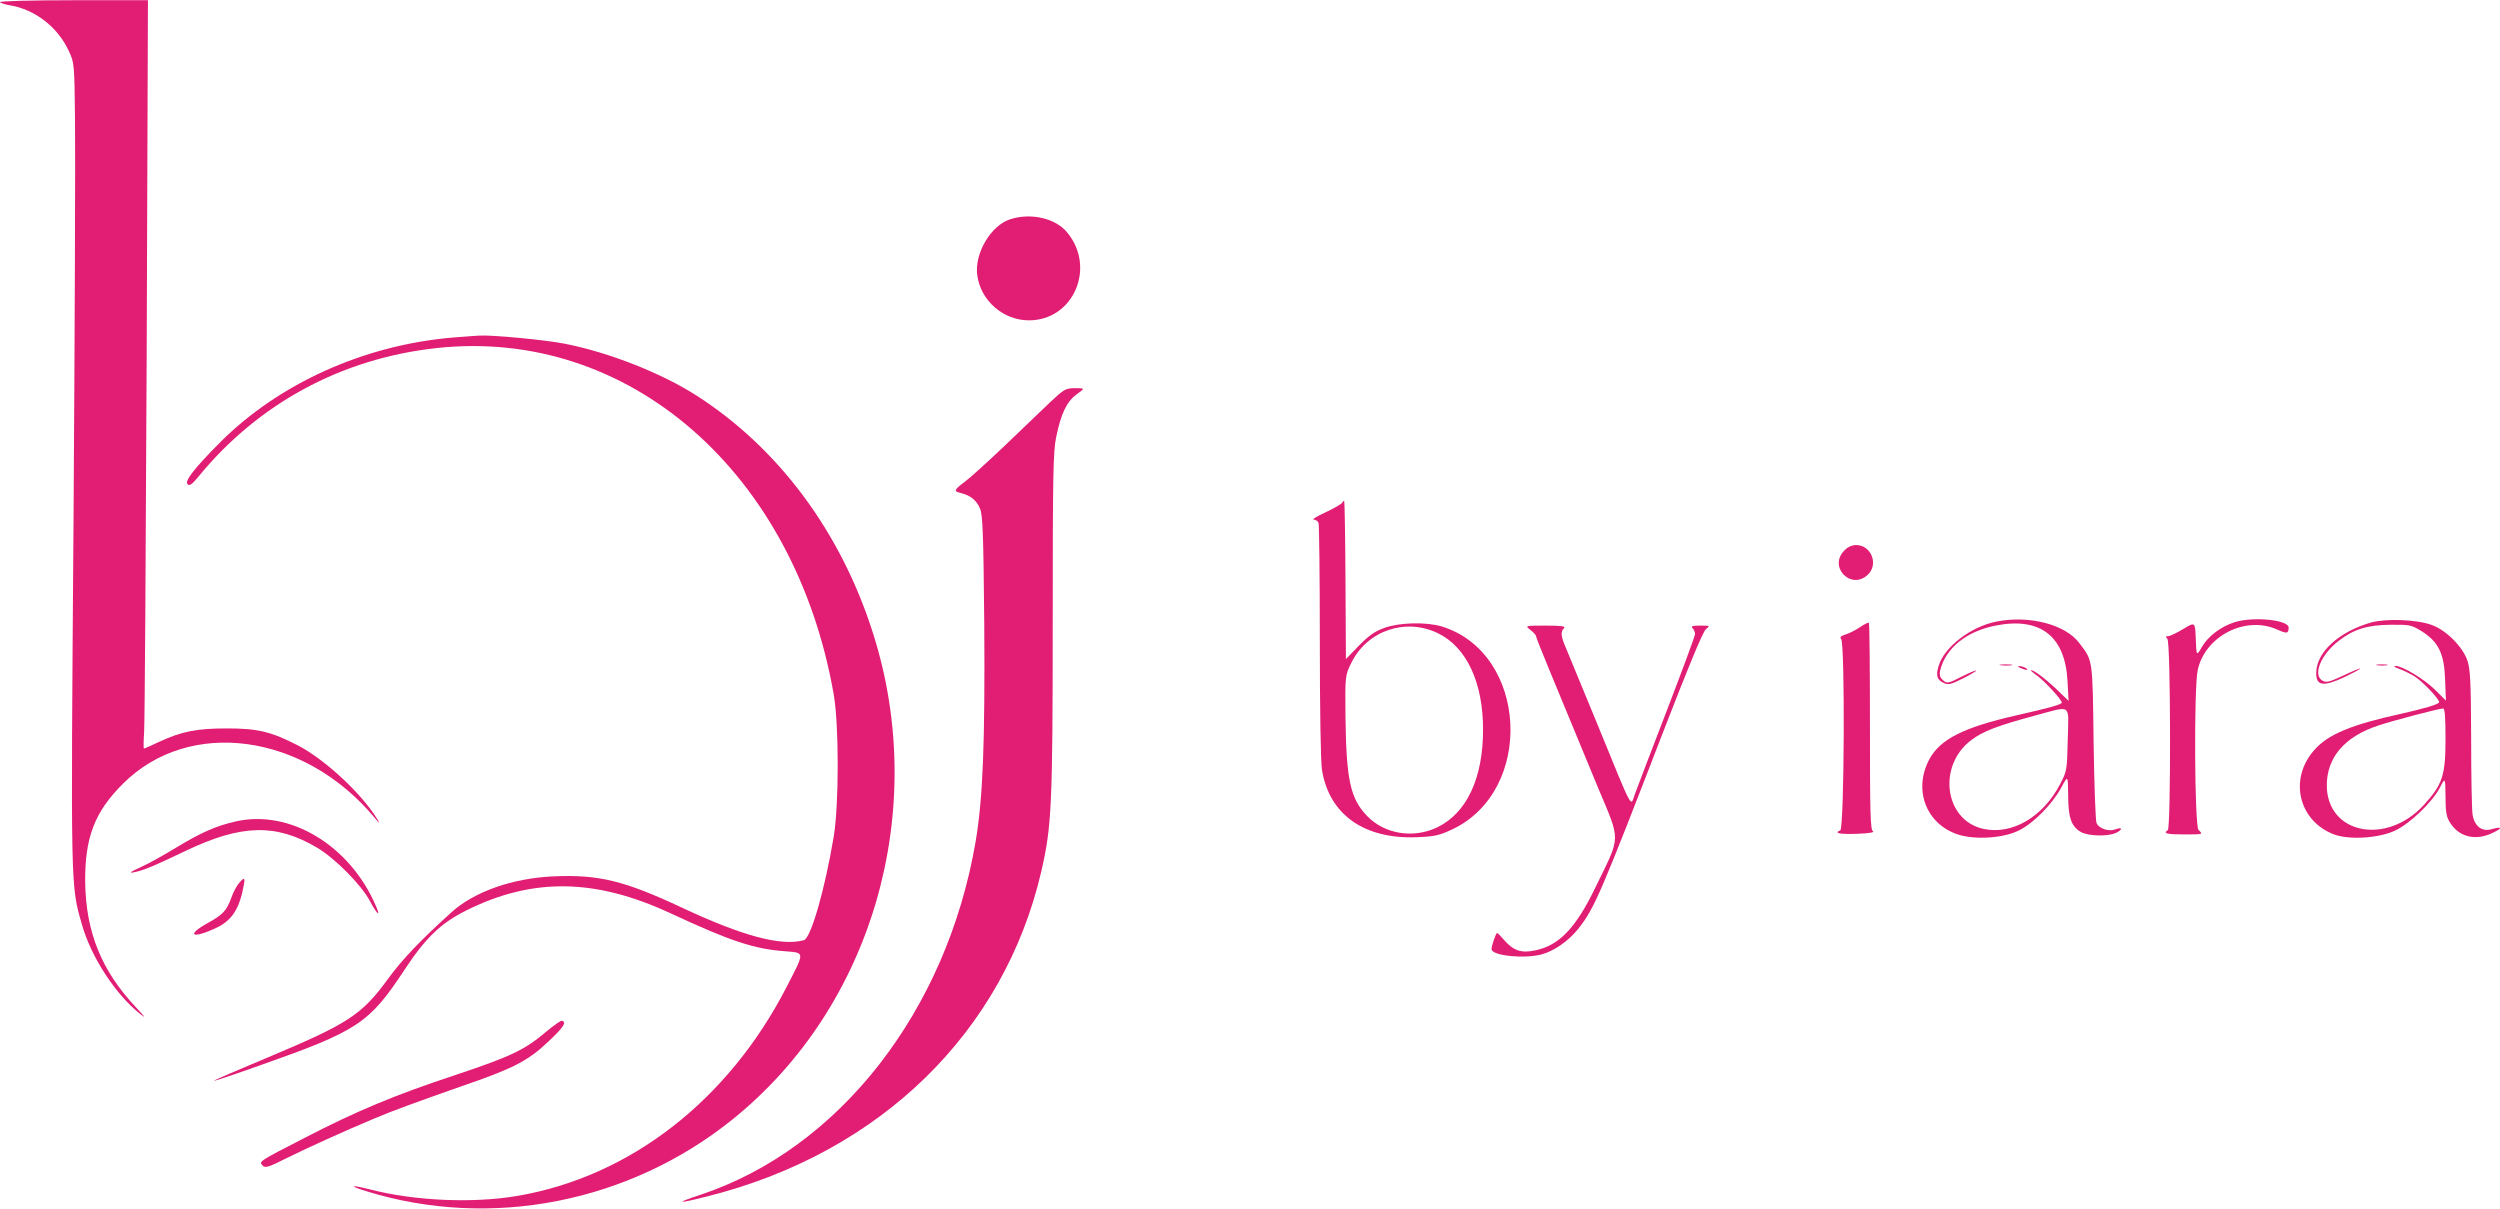
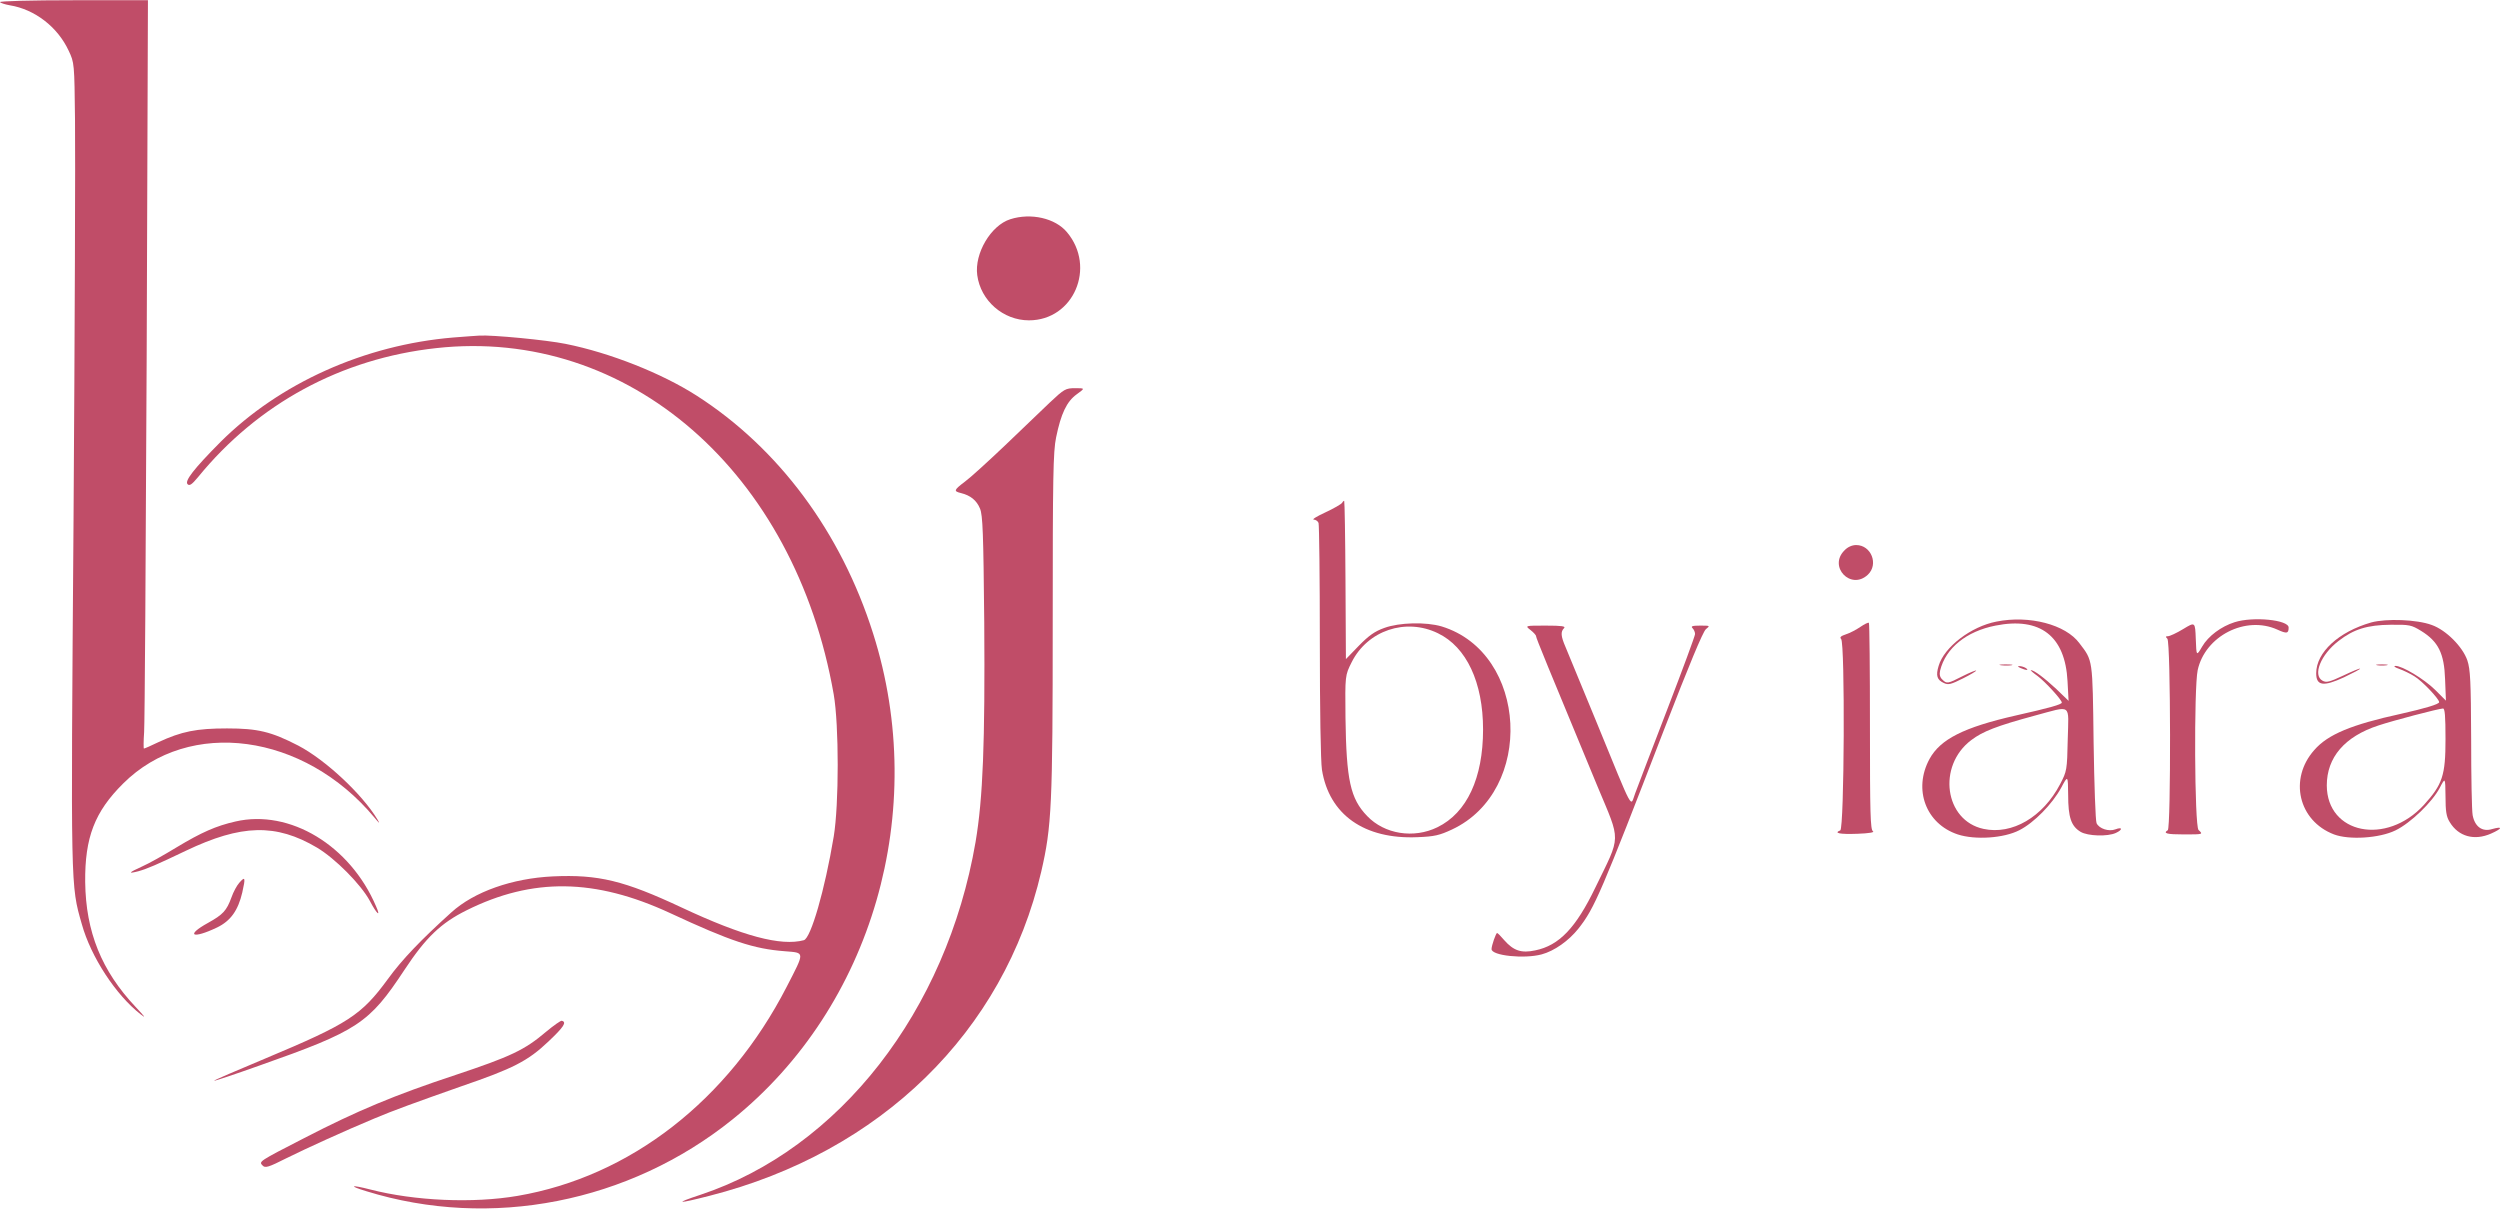
<svg xmlns="http://www.w3.org/2000/svg" width="1179" height="570" viewBox="0 0 1179.291 569.923" role="img" aria-labelledby="t d">
-   <g transform="translate(-231.4145,809) scale(0.1,-0.1)" fill="#e11d74" stroke="none">
+   <g transform="translate(-231.4145,809) scale(0.1,-0.1)" fill="#c04d68" stroke="none">
    <path d="M2314 8081 c3 -4 24 -11 47 -15 117 -19 225 -102 277 -214 27 -57 27 -59 30 -327 2 -148 -1 -999 -7 -1890 -13 -1752 -14 -1717 39 -1903 43 -155 161 -335 278 -426 27 -21 20 -12 -24 35 -161 171 -235 354 -238 589 -2 211 45 332 179 465 312 311 853 238 1185 -160 24 -29 28 -32 15 -10 -73 121 -246 282 -374 349 -128 66 -191 81 -336 81 -144 0 -214 -14 -324 -65 -35 -17 -65 -30 -68 -30 -2 0 -2 35 1 78 3 42 8 836 12 1765 l6 1687 -352 0 c-196 0 -349 -4 -346 -9z" />
    <path d="M7080 7057 c-92 -29 -170 -162 -156 -264 16 -120 122 -213 244 -213 211 0 318 251 179 416 -55 66 -170 92 -267 61z" />
    <path d="M4452 6499 c-418 -35 -819 -215 -1098 -493 -126 -127 -170 -184 -155 -199 9 -9 20 -2 49 33 283 347 676 560 1124 609 906 100 1692 -585 1875 -1634 25 -145 25 -518 0 -670 -42 -252 -108 -480 -141 -489 -108 -29 -288 19 -576 154 -271 127 -393 157 -608 147 -191 -9 -371 -72 -479 -170 -143 -129 -233 -223 -299 -314 -125 -171 -187 -211 -576 -374 -136 -57 -246 -104 -244 -106 1 -2 97 30 212 71 468 165 519 199 686 452 101 153 172 221 293 281 311 155 606 151 960 -13 286 -133 395 -169 541 -180 96 -8 96 1 9 -168 -275 -535 -738 -895 -1269 -986 -210 -36 -485 -24 -695 30 -93 24 -105 18 -19 -8 587 -182 1240 -54 1728 339 660 531 928 1456 663 2291 -151 478 -446 875 -833 1123 -164 105 -408 202 -618 244 -88 18 -347 43 -407 39 -11 0 -66 -5 -123 -9z" />
    <path d="M7267 6193 c-40 -38 -135 -129 -212 -203 -78 -74 -162 -151 -188 -170 -54 -41 -56 -46 -19 -55 44 -11 73 -34 89 -73 13 -31 16 -116 20 -535 4 -572 -6 -830 -41 -1038 -137 -797 -642 -1446 -1298 -1664 -127 -42 -110 -44 42 -5 809 206 1390 774 1566 1530 49 212 54 311 54 1173 0 689 2 808 16 875 23 112 50 169 97 203 40 29 40 29 -7 29 -45 0 -52 -4 -119 -67z" />
    <path d="M8645 5719 c-4 -6 -40 -27 -79 -45 -39 -18 -64 -33 -55 -34 9 0 20 -7 23 -16 3 -9 6 -259 6 -557 0 -322 4 -568 10 -607 34 -212 200 -329 451 -318 80 3 104 9 162 36 392 183 359 833 -48 958 -74 22 -200 19 -271 -7 -45 -16 -73 -36 -120 -84 l-61 -63 -2 371 c-1 204 -4 373 -6 375 -1 2 -6 -2 -10 -9z m452 -615 c135 -65 213 -232 213 -454 0 -229 -76 -393 -215 -461 -112 -55 -250 -33 -332 53 -79 82 -98 169 -102 464 -2 199 -2 199 29 261 75 150 255 211 407 137z" />
    <path d="M11015 5495 c-78 -77 30 -190 110 -115 52 49 16 140 -55 140 -19 0 -40 -9 -55 -25z" />
    <path d="M11732 5159 c-120 -23 -247 -120 -273 -209 -14 -46 -8 -66 25 -81 21 -10 34 -6 90 22 36 18 64 35 62 37 -2 2 -31 -10 -65 -27 -70 -36 -74 -36 -95 -15 -11 10 -14 24 -10 42 26 106 124 185 261 212 211 42 329 -49 340 -262 l5 -93 -58 56 c-56 52 -105 89 -120 89 -4 0 11 -13 32 -28 35 -26 114 -112 114 -125 0 -9 -57 -25 -217 -61 -246 -56 -356 -112 -407 -205 -78 -144 -17 -306 133 -356 82 -27 218 -18 291 20 69 35 155 123 197 200 32 60 32 60 33 -33 0 -107 14 -148 59 -175 34 -20 127 -23 166 -5 33 15 32 30 -2 17 -31 -12 -77 3 -89 29 -5 10 -11 181 -14 382 -5 397 -3 383 -67 467 -65 88 -236 133 -391 102z m336 -556 c-3 -144 -4 -150 -36 -211 -81 -155 -226 -240 -361 -211 -184 39 -220 297 -58 419 54 41 121 67 298 115 180 48 161 61 157 -112z" />
    <path d="M12855 5156 c-63 -20 -124 -65 -153 -115 -27 -46 -27 -46 -30 36 -3 81 -3 81 -59 47 -31 -19 -64 -34 -72 -34 -12 0 -12 -3 -3 -12 16 -16 17 -893 2 -903 -24 -15 -5 -20 75 -20 93 0 92 0 70 21 -19 19 -22 669 -4 754 35 161 226 259 376 191 44 -20 53 -19 53 10 0 36 -167 53 -255 25z" />
    <path d="M13500 5155 c-154 -44 -260 -141 -260 -240 0 -59 34 -64 131 -19 44 21 78 39 76 41 -2 2 -38 -13 -80 -33 -64 -30 -79 -34 -97 -24 -48 26 -8 124 76 188 71 55 135 75 245 76 90 1 98 -1 144 -29 81 -50 109 -106 113 -228 l4 -101 -51 51 c-53 52 -155 113 -187 113 -11 -1 -3 -7 17 -14 20 -7 53 -23 72 -35 37 -22 117 -107 117 -122 0 -10 -69 -30 -180 -55 -233 -51 -345 -97 -409 -171 -121 -136 -75 -334 93 -398 72 -27 214 -18 290 19 72 35 174 134 209 201 26 50 26 50 27 -40 0 -71 4 -97 20 -122 41 -68 116 -89 195 -54 54 24 57 36 4 21 -46 -14 -81 12 -91 66 -4 21 -7 183 -7 360 -1 273 -4 328 -18 370 -22 64 -100 143 -168 167 -70 26 -214 31 -285 12z m350 -551 c0 -171 -14 -213 -102 -310 -177 -193 -457 -137 -458 92 0 132 84 231 244 283 65 22 282 79 304 80 9 1 12 -34 12 -145z" />
    <path d="M11090 5134 c-19 -13 -49 -29 -68 -35 -24 -8 -31 -14 -23 -22 19 -19 15 -896 -4 -903 -33 -13 -2 -19 81 -16 56 2 83 7 73 12 -12 8 -14 84 -14 494 0 266 -2 486 -5 489 -3 3 -21 -6 -40 -19z" />
    <path d="M9534 5119 c14 -11 26 -24 26 -29 0 -9 58 -149 290 -709 111 -266 112 -225 -10 -476 -92 -191 -171 -274 -284 -297 -65 -14 -102 -2 -146 48 -16 19 -31 34 -34 34 -5 0 -26 -59 -26 -76 0 -31 154 -47 236 -25 60 16 128 64 174 122 76 96 107 169 406 944 115 297 181 456 195 468 21 17 20 17 -27 17 -37 0 -45 -3 -36 -12 7 -7 12 -19 12 -28 0 -8 -59 -168 -131 -355 -72 -187 -140 -365 -151 -395 -25 -64 -1 -109 -185 340 -69 168 -134 325 -144 349 -22 51 -24 72 -7 89 9 9 -10 12 -86 12 -99 0 -99 0 -72 -21z" />
    <path d="M11753 4953 c15 -2 37 -2 50 0 12 2 0 4 -28 4 -27 0 -38 -2 -22 -4z" />
    <path d="M13528 4953 c12 -2 32 -2 45 0 12 2 2 4 -23 4 -25 0 -35 -2 -22 -4z" />
    <path d="M11845 4940 c27 -12 43 -12 25 0 -8 5 -22 9 -30 9 -10 0 -8 -3 5 -9z" />
    <path d="M3425 4216 c-92 -21 -160 -51 -278 -122 -59 -36 -132 -77 -162 -90 -64 -29 -70 -36 -19 -23 43 12 87 31 225 97 262 125 425 129 618 15 86 -51 208 -174 250 -252 33 -63 53 -79 29 -25 -122 287 -407 459 -663 400z" />
    <path d="M3443 3927 c-11 -12 -28 -43 -37 -69 -23 -63 -40 -81 -110 -120 -109 -60 -75 -78 42 -22 64 31 99 80 119 165 16 71 14 78 -14 46z" />
    <path d="M4890 3224 c-101 -86 -167 -117 -428 -204 -287 -95 -462 -168 -712 -297 -216 -111 -216 -111 -197 -130 12 -13 28 -8 113 35 95 47 275 129 414 187 90 38 195 76 408 151 248 85 316 120 413 212 73 69 88 92 63 98 -5 1 -38 -22 -74 -52z" />
  </g>
</svg>
